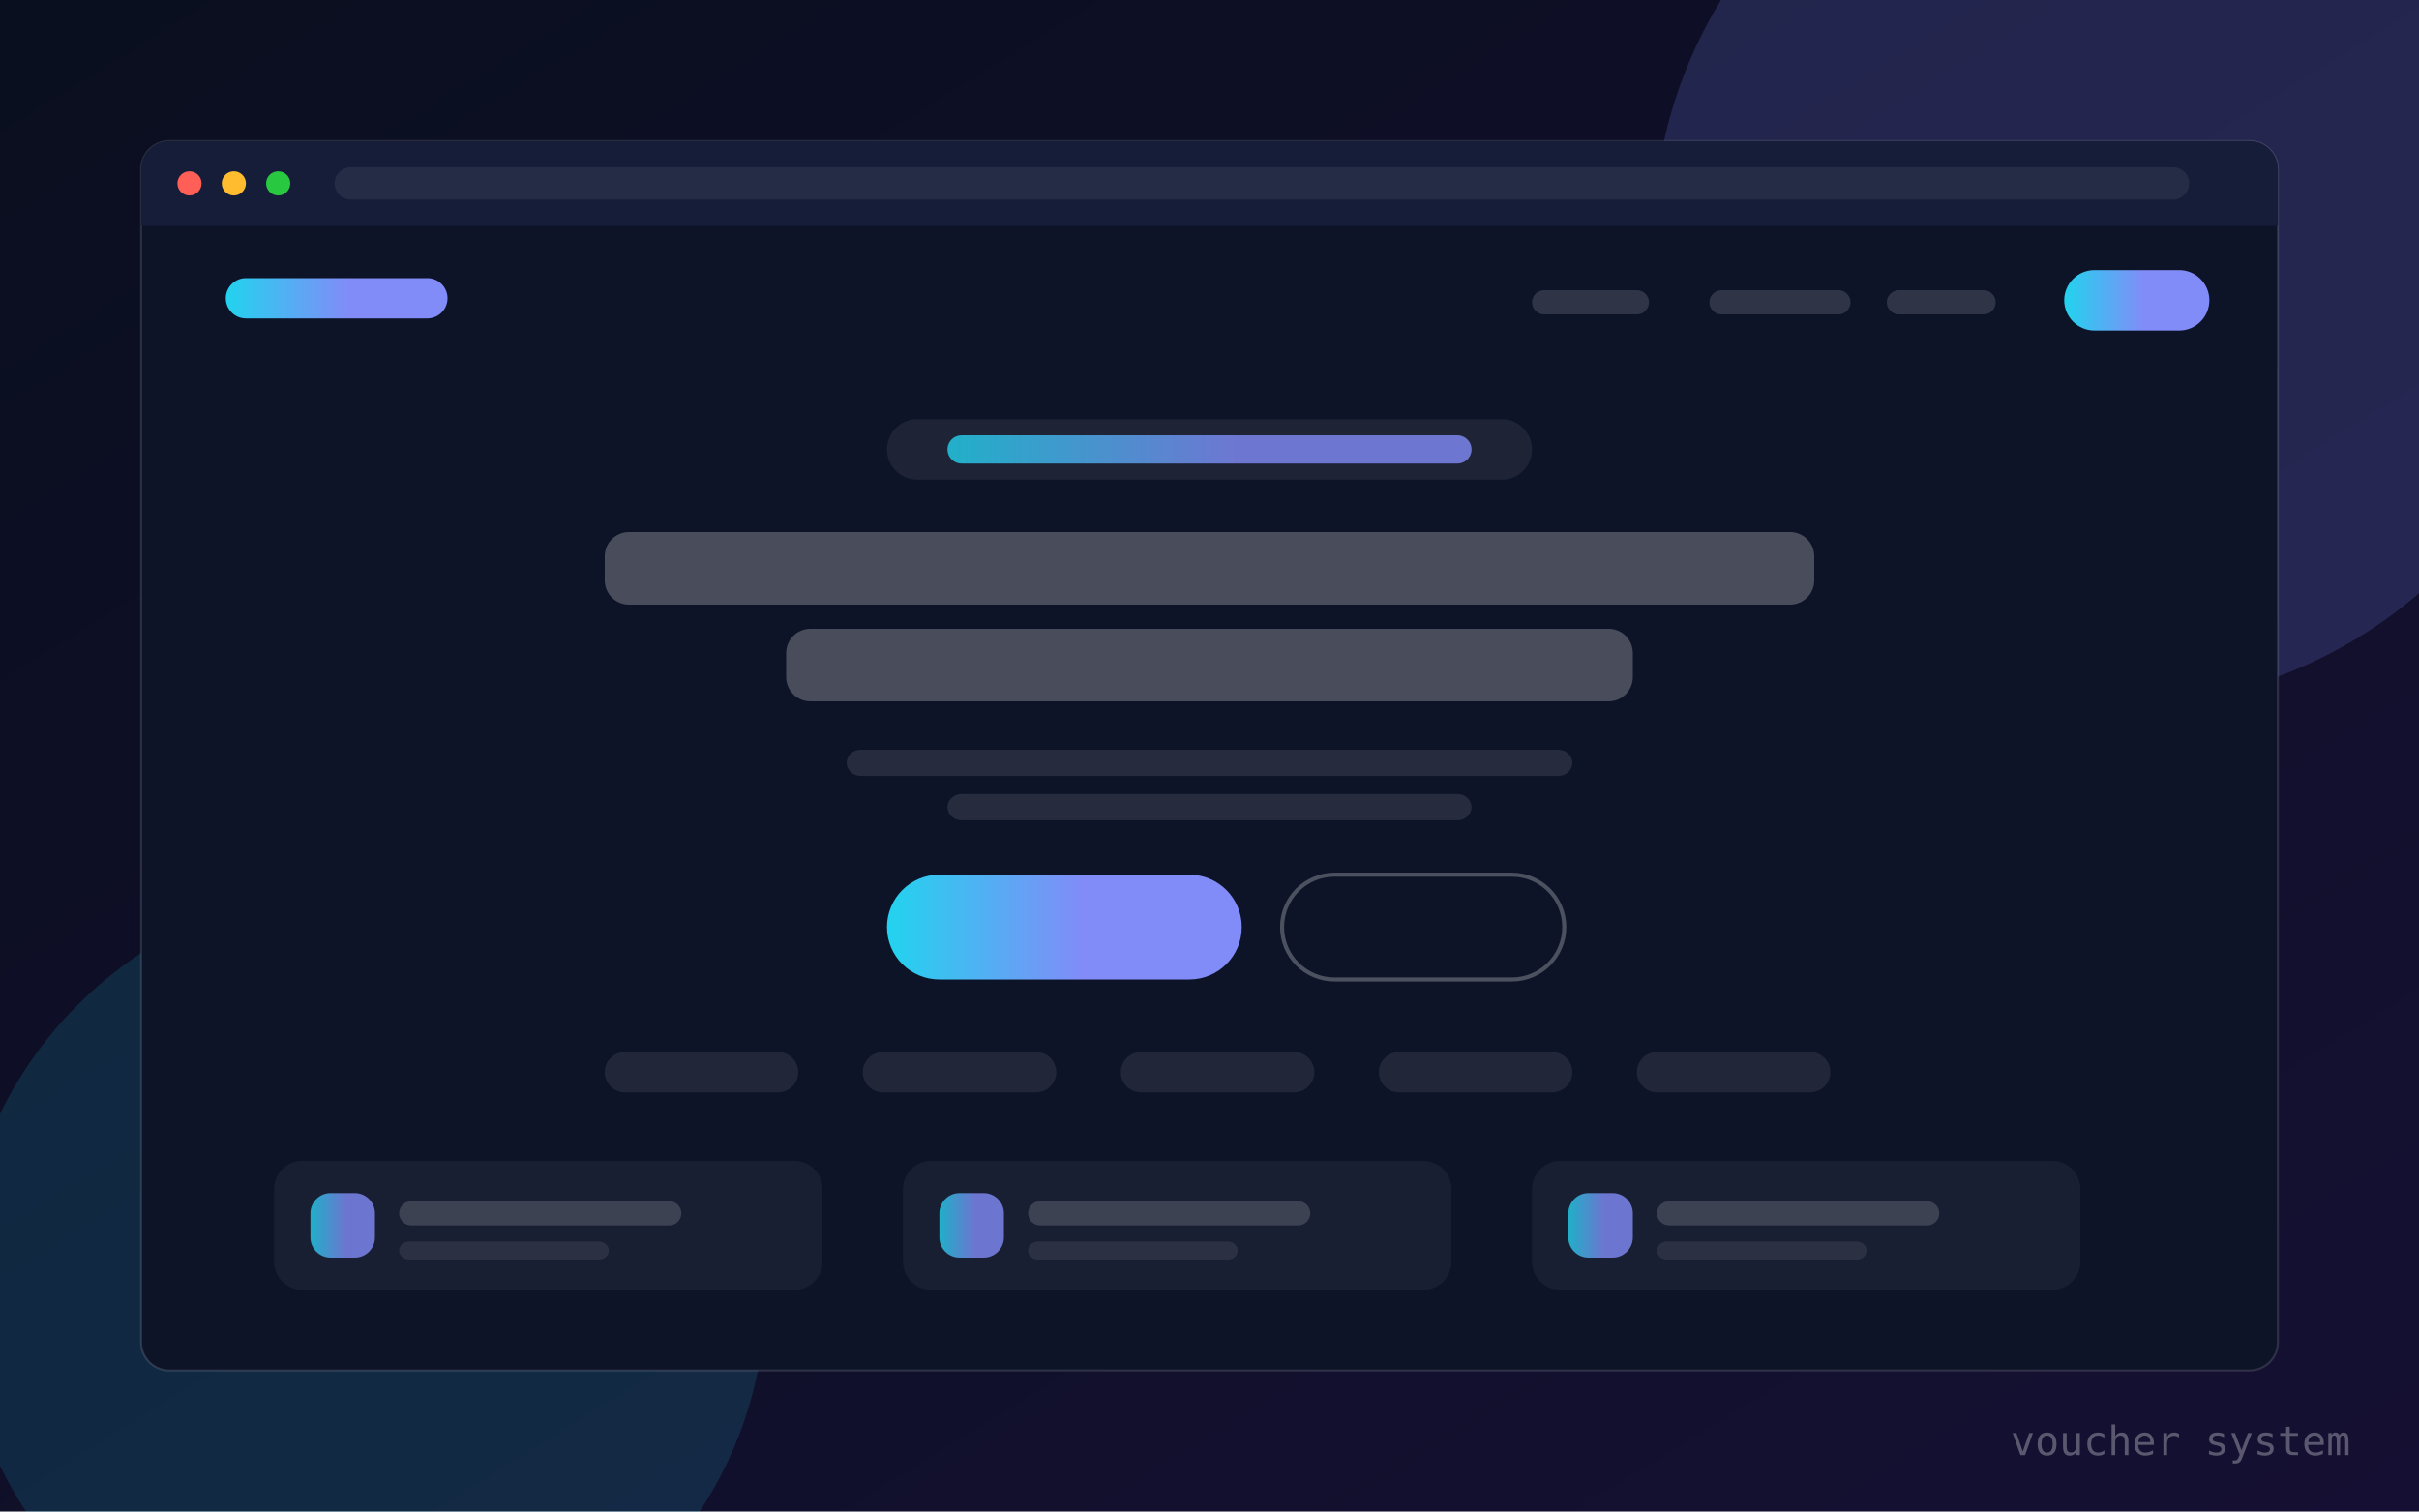
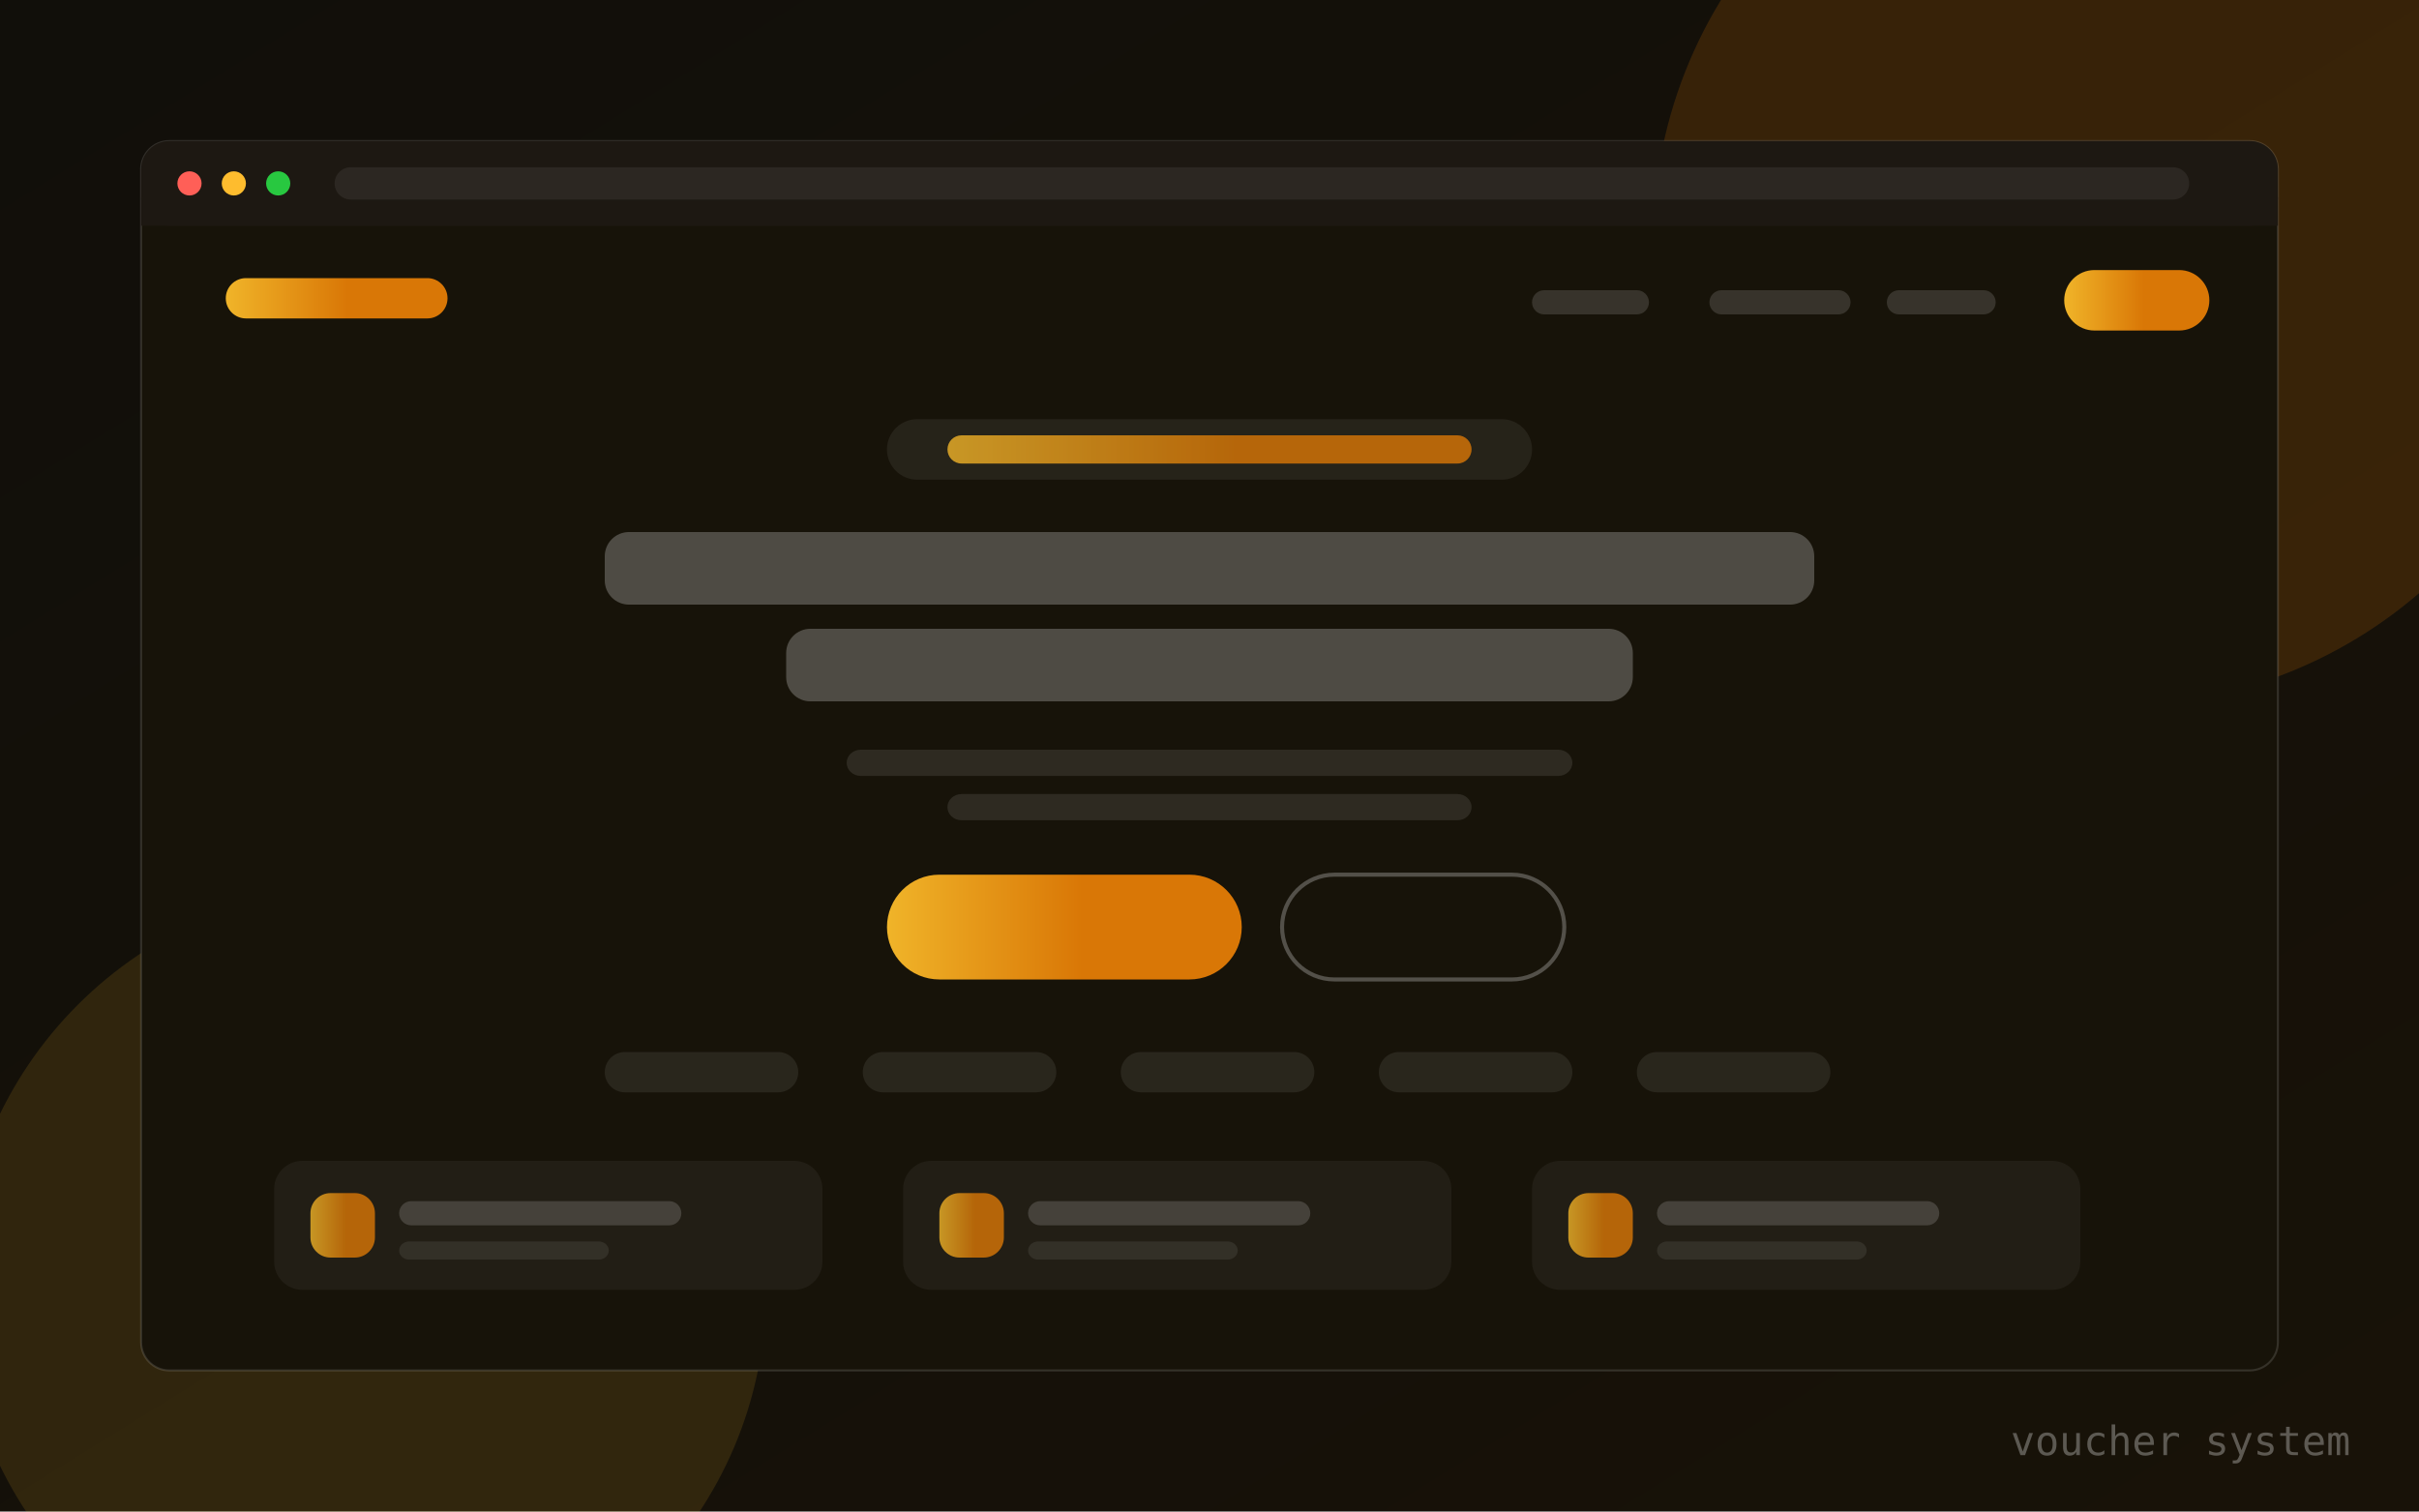
<svg xmlns="http://www.w3.org/2000/svg" viewBox="0 0 1200 750" width="1200" height="750" role="img">
  <defs>
    <linearGradient id="bg" x1="0" y1="0" x2="1" y2="1">
-       <stop offset="0" stop-color="#0a0f1f" />
-       <stop offset="1" stop-color="#151033" />
+       <stop offset="0" stop-color="#110f0a" />
+       <stop offset="1" stop-color="#181208" />
    </linearGradient>
    <linearGradient id="ac" x1="0" y1="0" x2="1" y2="0">
-       <stop offset="0" stop-color="#22d3ee" />
-       <stop offset=".55" stop-color="#818cf8" />
-       <stop offset="1" stop-color="#818cf8" />
+       <stop offset="0" stop-color="#f0b429" />
+       <stop offset=".55" stop-color="#d97706" />
+       <stop offset="1" stop-color="#d97706" />
    </linearGradient>
    <linearGradient id="acv" x1="0" y1="1" x2="0" y2="0">
-       <stop offset="0" stop-color="#22d3ee" />
-       <stop offset="1" stop-color="#818cf8" />
+       <stop offset="0" stop-color="#f0b429" />
+       <stop offset="1" stop-color="#d97706" />
    </linearGradient>
  </defs>
  <rect width="1200" height="750" fill="url(#bg)" />
-   <circle cx="1050" cy="120" r="230" fill="#818cf8" opacity=".18" />
-   <circle cx="180" cy="640" r="200" fill="#22d3ee" opacity=".13" />
-   <rect x="70" y="70" width="1060" height="610" rx="14" fill="#0e1428" stroke="#ffffff" stroke-opacity=".13" />
-   <rect x="70" y="70" width="1060" height="42" rx="14" fill="#151d38" />
-   <rect x="70" y="98" width="1060" height="14" fill="#151d38" />
+   <circle cx="1050" cy="120" r="230" fill="#d97706" opacity=".18" />
+   <circle cx="180" cy="640" r="200" fill="#f0b429" opacity=".13" />
+   <rect x="70" y="70" width="1060" height="610" rx="14" fill="#171309" stroke="#ffffff" stroke-opacity=".13" />
+   <rect x="70" y="70" width="1060" height="42" rx="14" fill="#1d1812" />
+   <rect x="70" y="98" width="1060" height="14" fill="#1d1812" />
  <circle cx="94" cy="91" r="6" fill="#ff5f57" />
  <circle cx="116" cy="91" r="6" fill="#febc2e" />
  <circle cx="138" cy="91" r="6" fill="#28c840" />
  <rect x="166" y="83" width="920" height="16" rx="8" fill="#ffffff" opacity=".07" />
  <rect x="112" y="138" width="110" height="20" rx="10" fill="url(#ac)" />
  <rect x="760" y="144" width="58" height="12" rx="6" fill="#ffffff" opacity=".14" />
  <rect x="848" y="144" width="70" height="12" rx="6" fill="#ffffff" opacity=".14" />
  <rect x="936" y="144" width="54" height="12" rx="6" fill="#ffffff" opacity=".14" />
  <rect x="1024" y="134" width="72" height="30" rx="15" fill="url(#ac)" />
  <rect x="440" y="208" width="320" height="30" rx="15" fill="#ffffff" opacity=".07" />
  <rect x="470" y="216" width="260" height="14" rx="7" fill="url(#ac)" opacity=".8" />
  <rect x="300" y="264" width="600" height="36" rx="12" fill="#ffffff" opacity=".24" />
  <rect x="390" y="312" width="420" height="36" rx="12" fill="#ffffff" opacity=".24" />
  <rect x="420" y="372" width="360" height="13" rx="7" fill="#ffffff" opacity=".1" />
  <rect x="470" y="394" width="260" height="13" rx="7" fill="#ffffff" opacity=".1" />
  <rect x="440" y="434" width="176" height="52" rx="26" fill="url(#ac)" />
  <rect x="636" y="434" width="140" height="52" rx="26" fill="none" stroke="#ffffff" stroke-opacity=".26" stroke-width="2" />
  <rect x="300" y="522" width="96" height="20" rx="10" fill="#ffffff" opacity=".08" />
  <rect x="428" y="522" width="96" height="20" rx="10" fill="#ffffff" opacity=".08" />
  <rect x="556" y="522" width="96" height="20" rx="10" fill="#ffffff" opacity=".08" />
  <rect x="684" y="522" width="96" height="20" rx="10" fill="#ffffff" opacity=".08" />
  <rect x="812" y="522" width="96" height="20" rx="10" fill="#ffffff" opacity=".08" />
  <rect x="136" y="576" width="272" height="64" rx="14" fill="#ffffff" opacity=".05" />
  <rect x="154" y="592" width="32" height="32" rx="10" fill="url(#ac)" opacity=".8" />
  <rect x="198" y="596" width="140" height="12" rx="6" fill="#ffffff" opacity=".16" />
  <rect x="198" y="616" width="104" height="9" rx="5" fill="#ffffff" opacity=".08" />
  <rect x="448" y="576" width="272" height="64" rx="14" fill="#ffffff" opacity=".05" />
  <rect x="466" y="592" width="32" height="32" rx="10" fill="url(#ac)" opacity=".8" />
  <rect x="510" y="596" width="140" height="12" rx="6" fill="#ffffff" opacity=".16" />
  <rect x="510" y="616" width="104" height="9" rx="5" fill="#ffffff" opacity=".08" />
  <rect x="760" y="576" width="272" height="64" rx="14" fill="#ffffff" opacity=".05" />
  <rect x="778" y="592" width="32" height="32" rx="10" fill="url(#ac)" opacity=".8" />
  <rect x="822" y="596" width="140" height="12" rx="6" fill="#ffffff" opacity=".16" />
  <rect x="822" y="616" width="104" height="9" rx="5" fill="#ffffff" opacity=".08" />
  <text x="1166" y="722" text-anchor="end" font-family="ui-monospace,Menlo,monospace" font-size="20" fill="#ffffff" opacity=".3">voucher system</text>
</svg>
